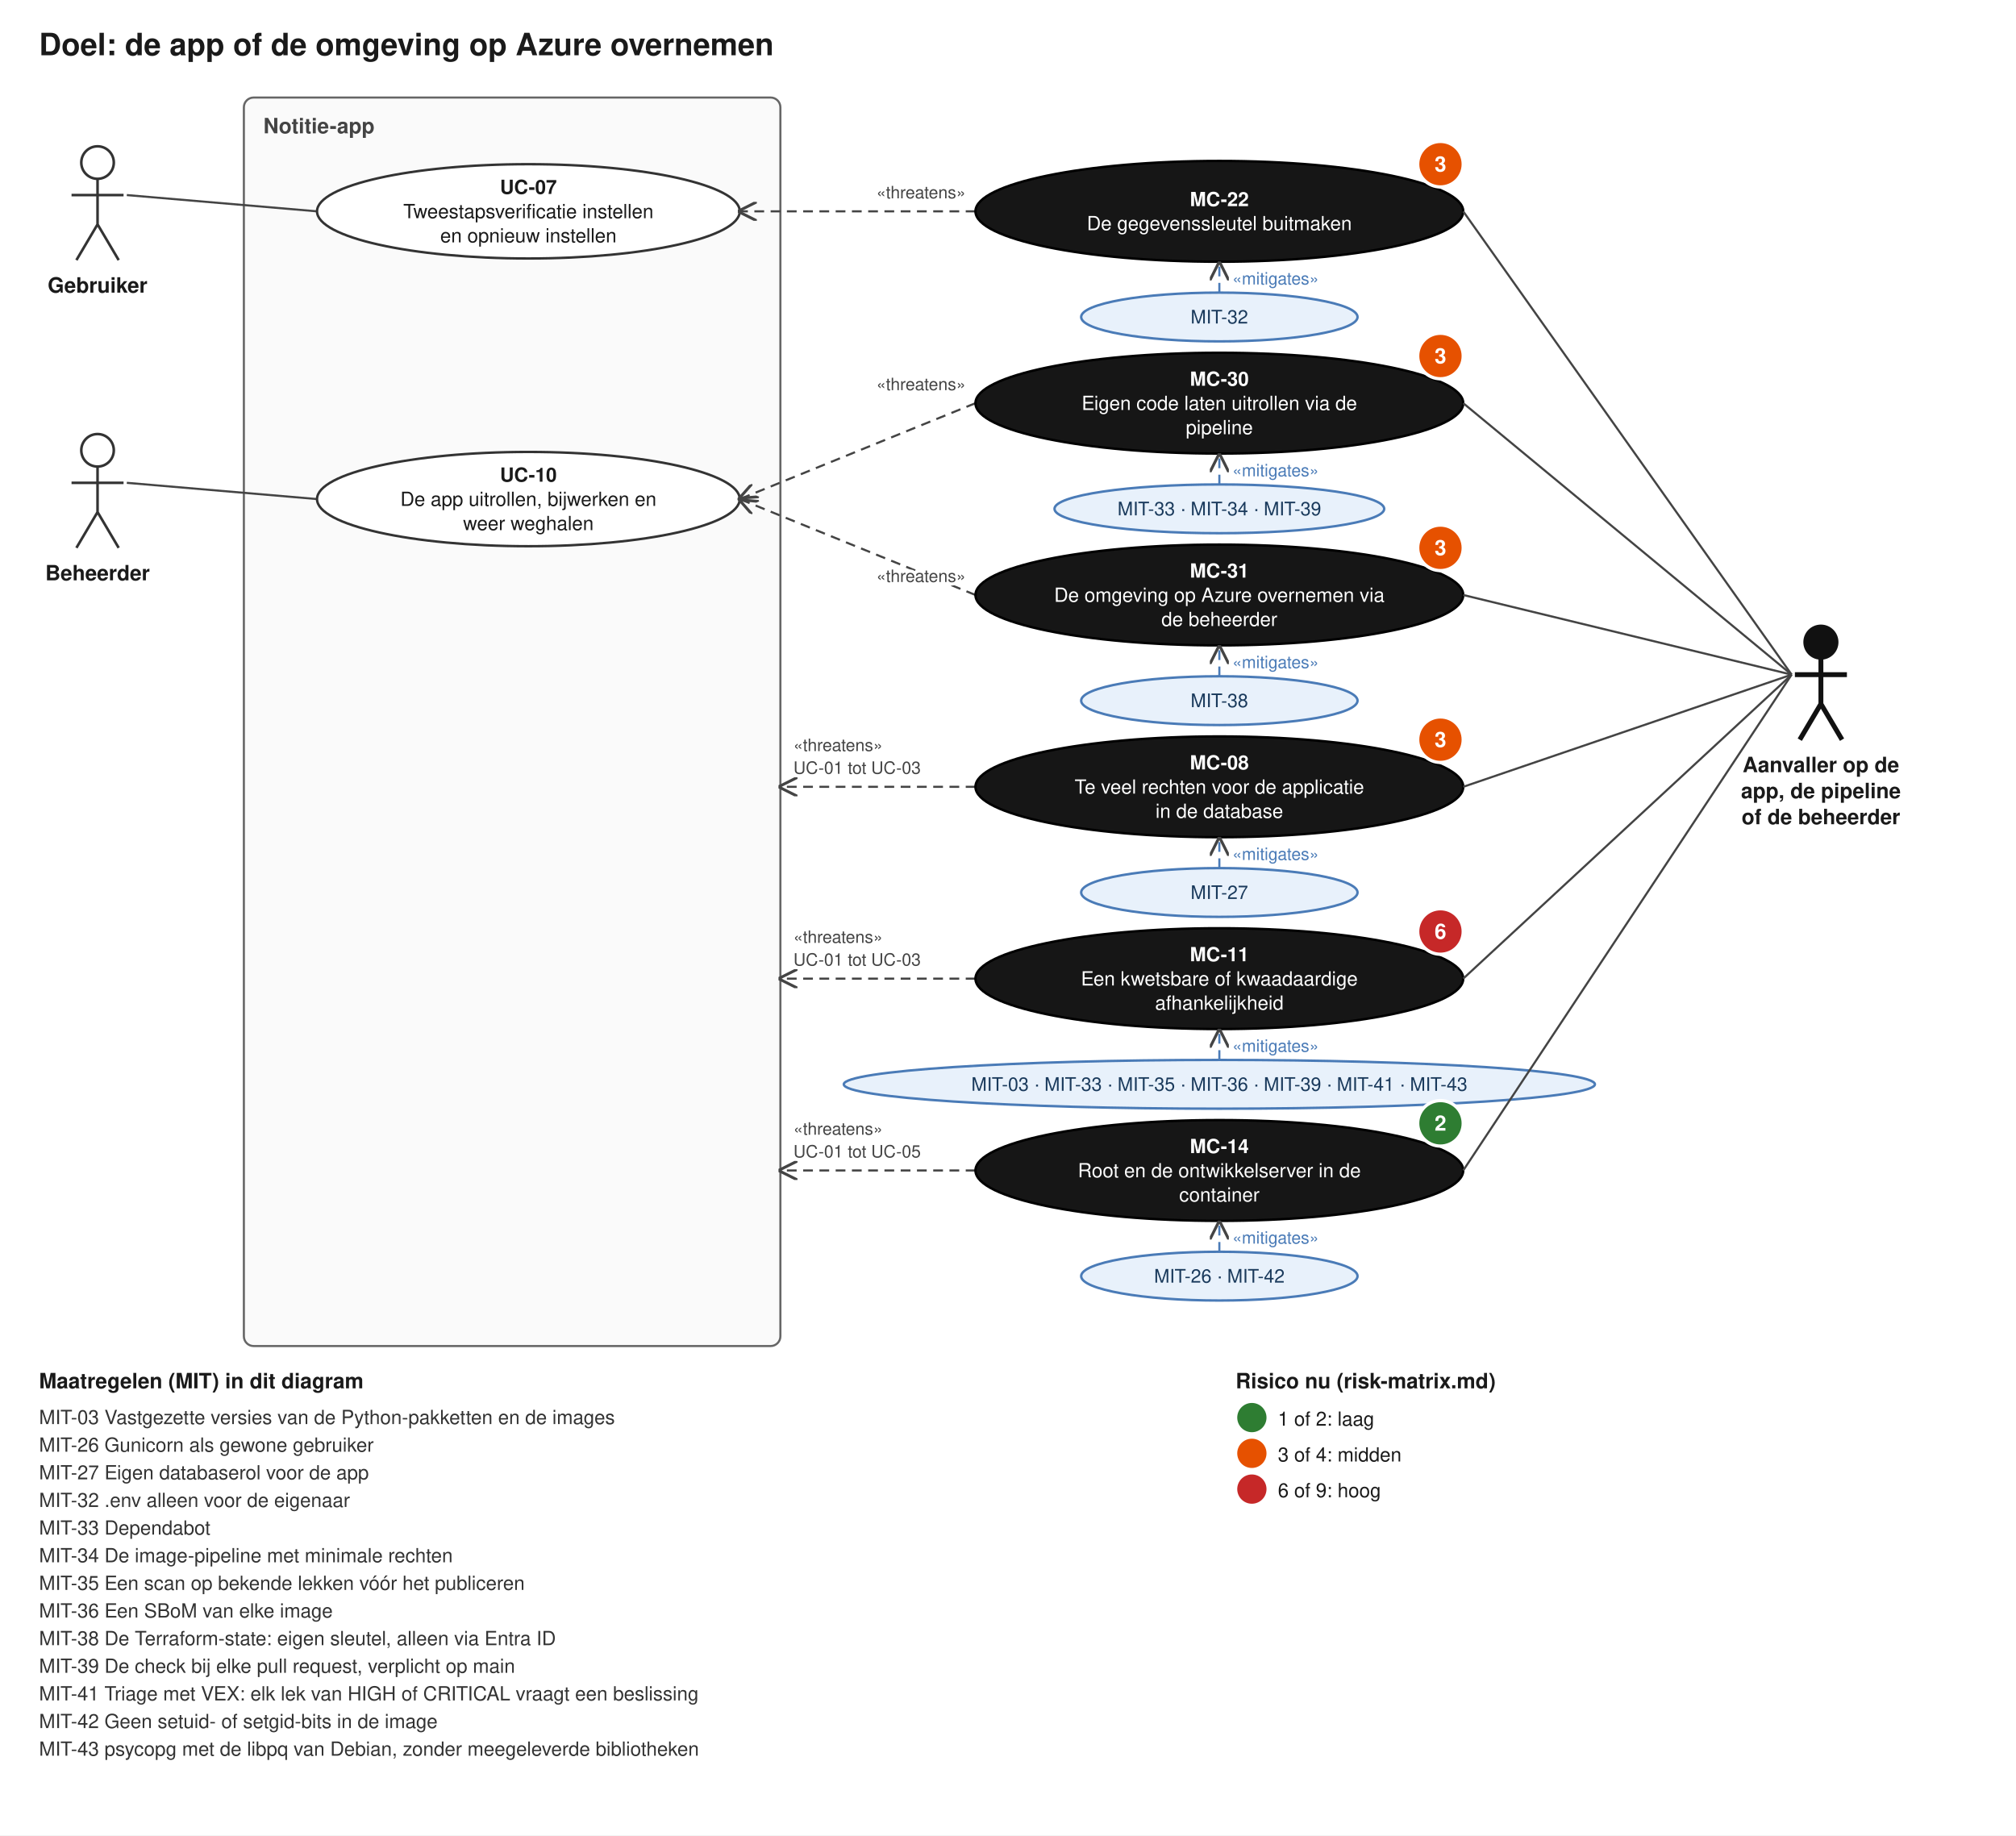
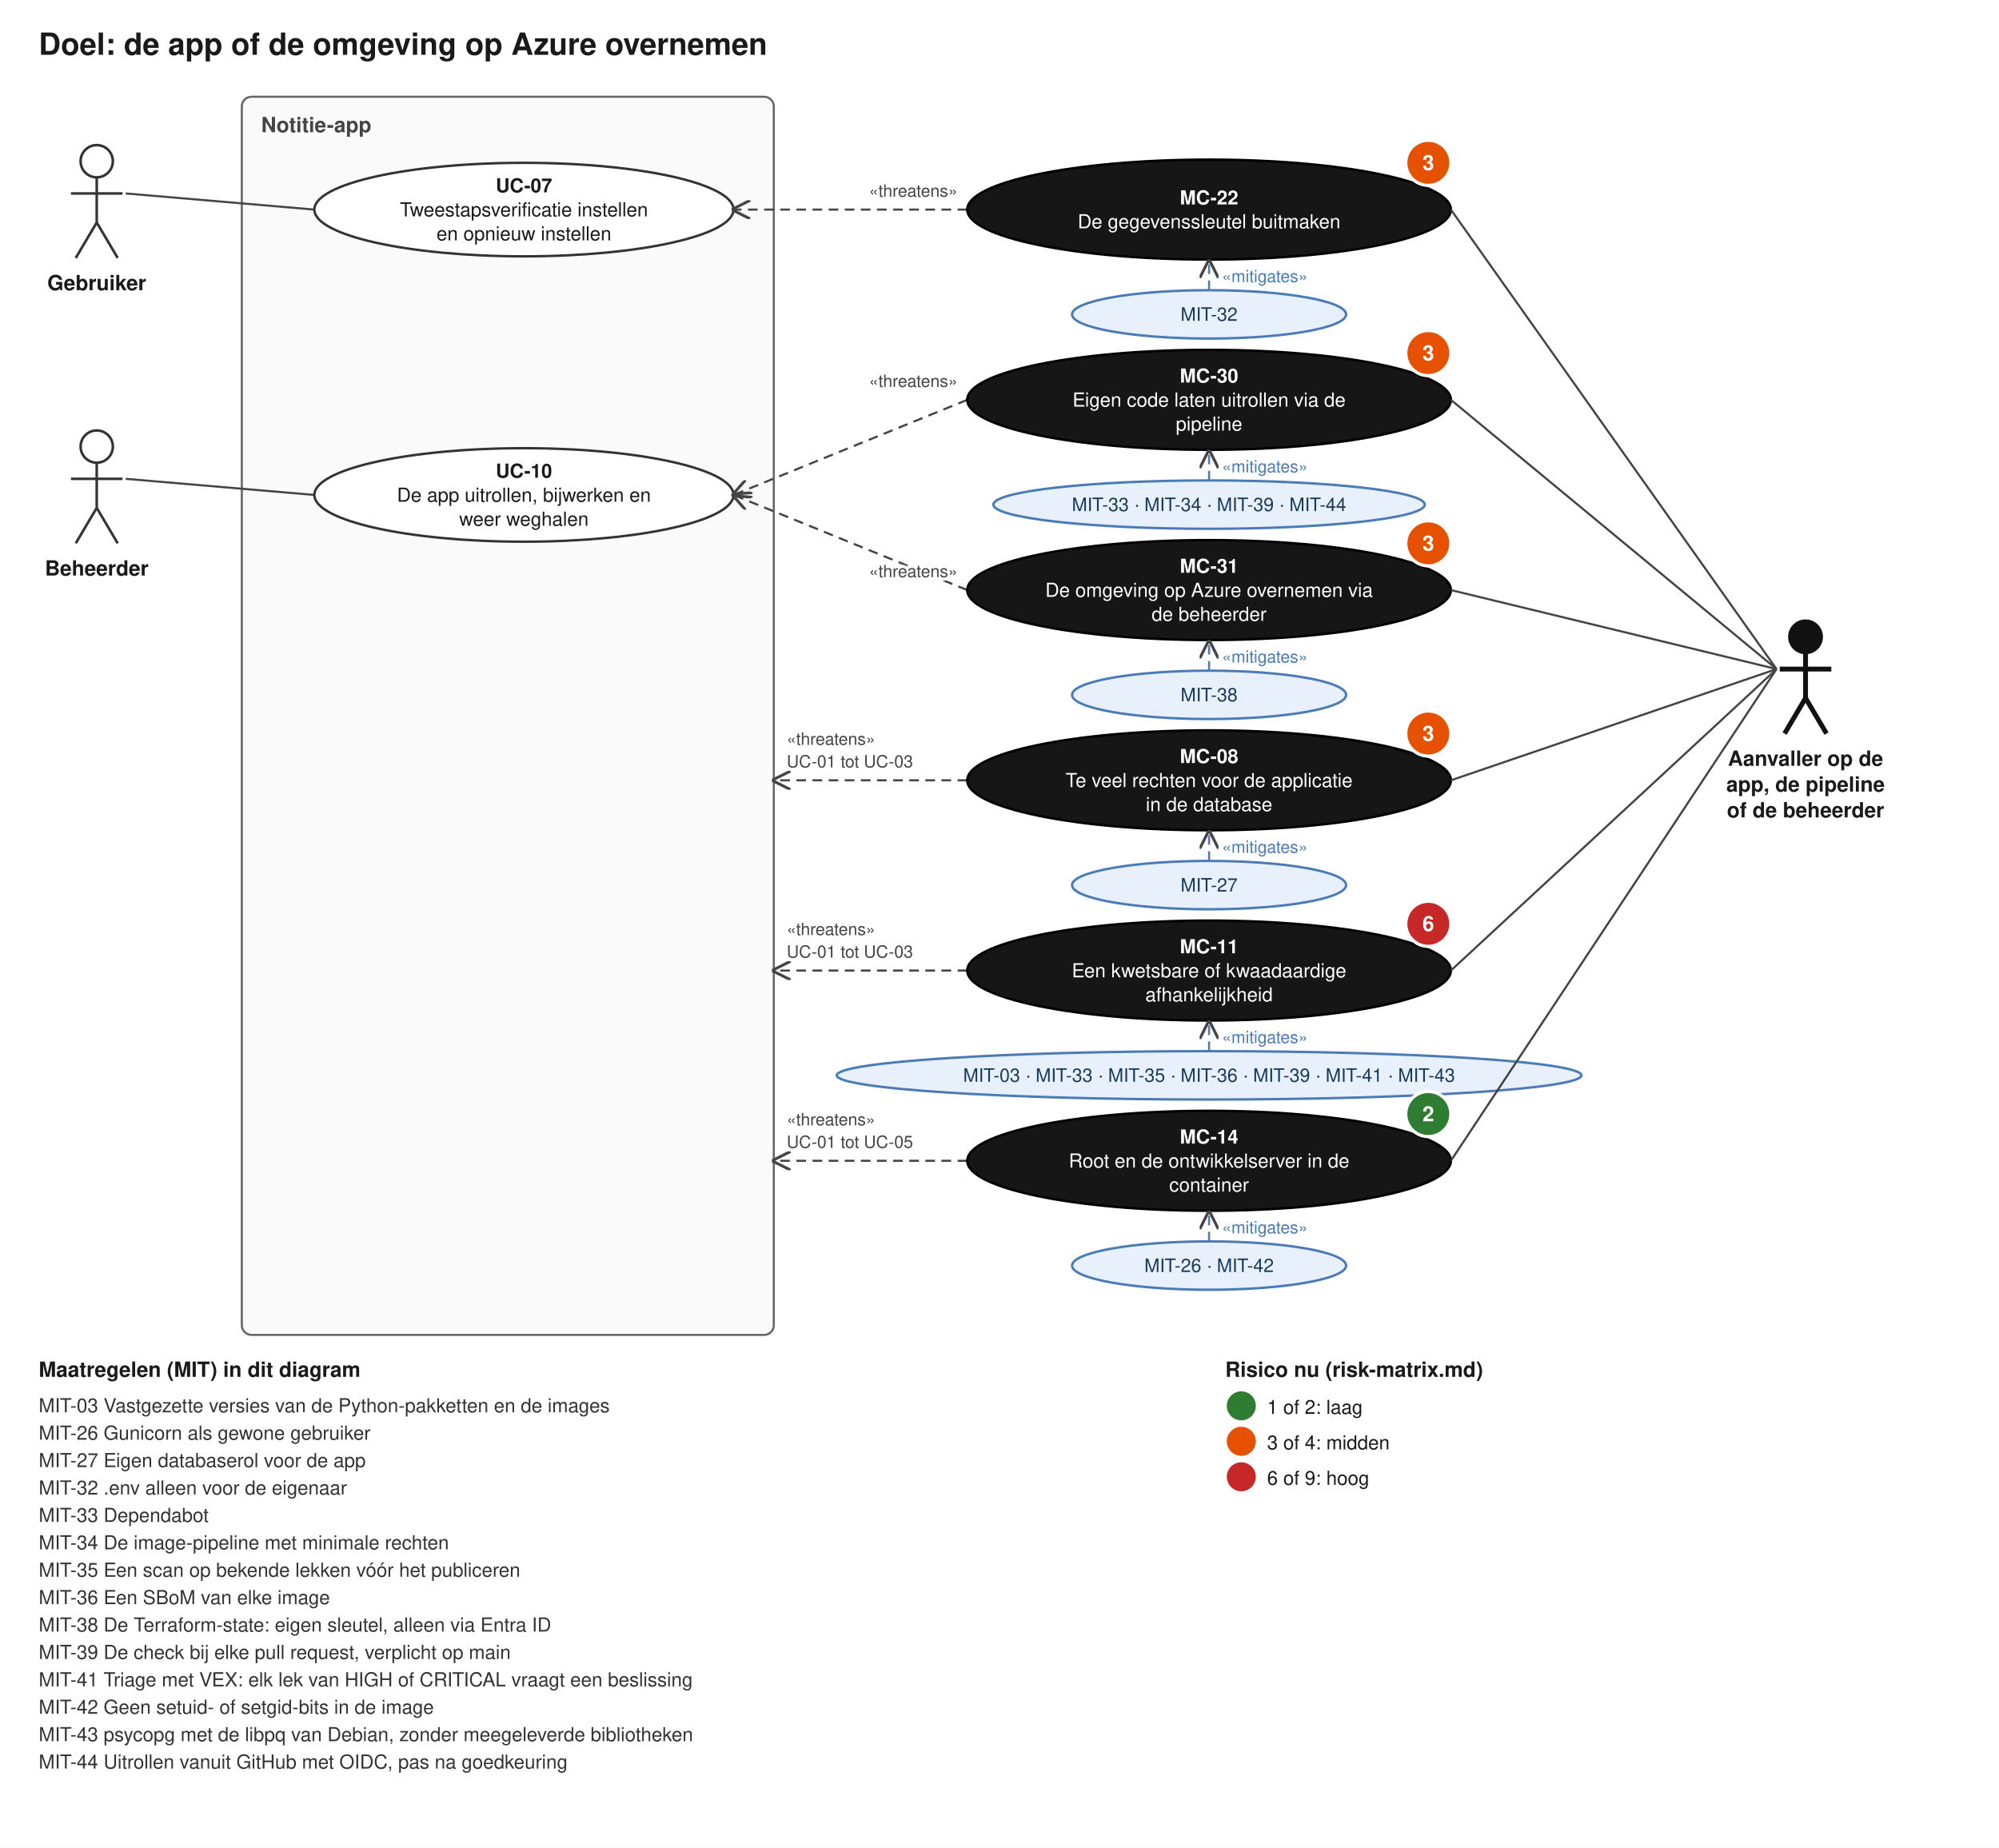
- <svg xmlns="http://www.w3.org/2000/svg" width="1240" height="1129" viewBox="0 0 1240 1129">
+ <svg xmlns="http://www.w3.org/2000/svg" width="1240" height="1146" viewBox="0 0 1240 1146">
  <defs>
    <marker id="open" viewBox="0 0 10 10" refX="9" refY="5" markerWidth="9" markerHeight="9" orient="auto-start-reverse">
      <path d="M0,0 L10,5 L0,10" fill="none" stroke="#444" stroke-width="1.5" />
    </marker>
  </defs>
-   <rect width="1240" height="1129" fill="#ffffff" />
+   <rect width="1240" height="1146" fill="#ffffff" />
  <text x="24.0" y="34.0" font-size="19" font-weight="600" fill="#1a1a1a" text-anchor="start" font-family="Segoe UI, Helvetica, Arial, sans-serif">Doel: de app of de omgeving op Azure overnemen</text>
  <rect x="150" y="60" width="330" height="768" rx="6" fill="#fafafa" stroke="#666" stroke-width="1.3" />
  <text x="162.0" y="82.0" font-size="13" font-weight="600" fill="#444" text-anchor="start" font-family="Segoe UI, Helvetica, Arial, sans-serif">Notitie-app</text>
  <line x1="78.0" y1="120.0" x2="195.0" y2="130.0" stroke="#444" stroke-width="1.3" />
  <circle cx="60" cy="100.0" r="10" fill="#fff" stroke="#333" stroke-width="1.6" />
  <path d="M60,110.0 L60,138.0 M44,120.0 L76,120.0 M60,138.0 L47,160.0 M60,138.0 L73,160.0" fill="none" stroke="#333" stroke-width="1.6" />
  <text x="60.0" y="180.0" font-size="13" font-weight="600" fill="#1a1a1a" text-anchor="middle" font-family="Segoe UI, Helvetica, Arial, sans-serif">Gebruiker</text>
  <line x1="78.0" y1="297.0" x2="195.0" y2="307.0" stroke="#444" stroke-width="1.3" />
  <circle cx="60" cy="277.0" r="10" fill="#fff" stroke="#333" stroke-width="1.6" />
  <path d="M60,287.0 L60,315.0 M44,297.0 L76,297.0 M60,315.0 L47,337.0 M60,315.0 L73,337.0" fill="none" stroke="#333" stroke-width="1.6" />
  <text x="60.0" y="357.0" font-size="13" font-weight="600" fill="#1a1a1a" text-anchor="middle" font-family="Segoe UI, Helvetica, Arial, sans-serif">Beheerder</text>
  <ellipse cx="325.0" cy="130.0" rx="130.0" ry="29.0" fill="#ffffff" stroke="#333" stroke-width="1.5" />
  <text x="325.0" y="119.3" font-size="12" font-weight="600" fill="#1a1a1a" text-anchor="middle" font-family="Segoe UI, Helvetica, Arial, sans-serif">UC-07</text>
  <text x="325.0" y="134.2" font-size="12" font-weight="normal" fill="#1a1a1a" text-anchor="middle" font-family="Segoe UI, Helvetica, Arial, sans-serif">Tweestapsverificatie instellen</text>
  <text x="325.0" y="149.1" font-size="12" font-weight="normal" fill="#1a1a1a" text-anchor="middle" font-family="Segoe UI, Helvetica, Arial, sans-serif">en opnieuw instellen</text>
  <ellipse cx="325.0" cy="307.0" rx="130.0" ry="29.0" fill="#ffffff" stroke="#333" stroke-width="1.5" />
  <text x="325.0" y="296.3" font-size="12" font-weight="600" fill="#1a1a1a" text-anchor="middle" font-family="Segoe UI, Helvetica, Arial, sans-serif">UC-10</text>
  <text x="325.0" y="311.2" font-size="12" font-weight="normal" fill="#1a1a1a" text-anchor="middle" font-family="Segoe UI, Helvetica, Arial, sans-serif">De app uitrollen, bijwerken en</text>
  <text x="325.0" y="326.1" font-size="12" font-weight="normal" fill="#1a1a1a" text-anchor="middle" font-family="Segoe UI, Helvetica, Arial, sans-serif">weer weghalen</text>
  <line x1="600.0" y1="130.0" x2="455.0" y2="130.0" stroke="#444" stroke-width="1.3" stroke-dasharray="6 4" marker-end="url(#open)" />
  <text x="594.0" y="122.0" font-size="10.5" font-weight="normal" fill="#444" text-anchor="end" font-family="Segoe UI, Helvetica, Arial, sans-serif" paint-order="stroke" stroke="#ffffff" stroke-width="4" stroke-linejoin="round">«threatens»</text>
  <ellipse cx="750.0" cy="130.0" rx="150.0" ry="31.0" fill="#161616" stroke="#000" stroke-width="1.5" />
  <text x="750.0" y="126.8" font-size="12" font-weight="600" fill="#ffffff" text-anchor="middle" font-family="Segoe UI, Helvetica, Arial, sans-serif">MC-22</text>
  <text x="750.0" y="141.6" font-size="12" font-weight="normal" fill="#ffffff" text-anchor="middle" font-family="Segoe UI, Helvetica, Arial, sans-serif">De gegevenssleutel buitmaken</text>
  <circle cx="886.0" cy="101.0" r="14" fill="#e65100" stroke="#fff" stroke-width="2" />
  <text x="886.0" y="105.5" font-size="13" font-weight="700" fill="#fff" text-anchor="middle" font-family="Segoe UI, Helvetica, Arial, sans-serif">3</text>
  <ellipse cx="750.0" cy="195.0" rx="85.0" ry="15.0" fill="#e8f1fb" stroke="#4a7bb7" stroke-width="1.5" />
  <text x="750.0" y="199.0" font-size="11.5" font-weight="normal" fill="#1a3a5c" text-anchor="middle" font-family="Segoe UI, Helvetica, Arial, sans-serif">MIT-32</text>
  <line x1="750.0" y1="180.0" x2="750.0" y2="162.0" stroke="#4a7bb7" stroke-width="1.3" stroke-dasharray="6 4" marker-end="url(#open)" />
  <text x="758.0" y="175.0" font-size="10.5" font-weight="normal" fill="#4a7bb7" text-anchor="start" font-family="Segoe UI, Helvetica, Arial, sans-serif" paint-order="stroke" stroke="#ffffff" stroke-width="4" stroke-linejoin="round">«mitigates»</text>
  <line x1="1102.0" y1="415.0" x2="900.0" y2="130.0" stroke="#444" stroke-width="1.3" />
  <line x1="600.0" y1="248.0" x2="455.0" y2="307.0" stroke="#444" stroke-width="1.3" stroke-dasharray="6 4" marker-end="url(#open)" />
  <text x="594.0" y="240.0" font-size="10.5" font-weight="normal" fill="#444" text-anchor="end" font-family="Segoe UI, Helvetica, Arial, sans-serif" paint-order="stroke" stroke="#ffffff" stroke-width="4" stroke-linejoin="round">«threatens»</text>
  <ellipse cx="750.0" cy="248.0" rx="150.0" ry="31.0" fill="#161616" stroke="#000" stroke-width="1.5" />
  <text x="750.0" y="237.3" font-size="12" font-weight="600" fill="#ffffff" text-anchor="middle" font-family="Segoe UI, Helvetica, Arial, sans-serif">MC-30</text>
  <text x="750.0" y="252.2" font-size="12" font-weight="normal" fill="#ffffff" text-anchor="middle" font-family="Segoe UI, Helvetica, Arial, sans-serif">Eigen code laten uitrollen via de</text>
  <text x="750.0" y="267.1" font-size="12" font-weight="normal" fill="#ffffff" text-anchor="middle" font-family="Segoe UI, Helvetica, Arial, sans-serif">pipeline</text>
  <circle cx="886.0" cy="219.0" r="14" fill="#e65100" stroke="#fff" stroke-width="2" />
  <text x="886.0" y="223.5" font-size="13" font-weight="700" fill="#fff" text-anchor="middle" font-family="Segoe UI, Helvetica, Arial, sans-serif">3</text>
-   <ellipse cx="750.0" cy="313.0" rx="101.4" ry="15.0" fill="#e8f1fb" stroke="#4a7bb7" stroke-width="1.5" />
-   <text x="750.0" y="317.0" font-size="11.5" font-weight="normal" fill="#1a3a5c" text-anchor="middle" font-family="Segoe UI, Helvetica, Arial, sans-serif">MIT-33 · MIT-34 · MIT-39</text>
+   <ellipse cx="750.0" cy="313.0" rx="133.8" ry="15.0" fill="#e8f1fb" stroke="#4a7bb7" stroke-width="1.5" />
+   <text x="750.0" y="317.0" font-size="11.5" font-weight="normal" fill="#1a3a5c" text-anchor="middle" font-family="Segoe UI, Helvetica, Arial, sans-serif">MIT-33 · MIT-34 · MIT-39 · MIT-44</text>
  <line x1="750.0" y1="298.0" x2="750.0" y2="280.0" stroke="#4a7bb7" stroke-width="1.3" stroke-dasharray="6 4" marker-end="url(#open)" />
  <text x="758.0" y="293.0" font-size="10.5" font-weight="normal" fill="#4a7bb7" text-anchor="start" font-family="Segoe UI, Helvetica, Arial, sans-serif" paint-order="stroke" stroke="#ffffff" stroke-width="4" stroke-linejoin="round">«mitigates»</text>
  <line x1="1102.0" y1="415.0" x2="900.0" y2="248.0" stroke="#444" stroke-width="1.3" />
  <line x1="600.0" y1="366.0" x2="455.0" y2="307.0" stroke="#444" stroke-width="1.3" stroke-dasharray="6 4" marker-end="url(#open)" />
  <text x="594.0" y="358.0" font-size="10.5" font-weight="normal" fill="#444" text-anchor="end" font-family="Segoe UI, Helvetica, Arial, sans-serif" paint-order="stroke" stroke="#ffffff" stroke-width="4" stroke-linejoin="round">«threatens»</text>
  <ellipse cx="750.0" cy="366.0" rx="150.0" ry="31.0" fill="#161616" stroke="#000" stroke-width="1.5" />
  <text x="750.0" y="355.3" font-size="12" font-weight="600" fill="#ffffff" text-anchor="middle" font-family="Segoe UI, Helvetica, Arial, sans-serif">MC-31</text>
  <text x="750.0" y="370.2" font-size="12" font-weight="normal" fill="#ffffff" text-anchor="middle" font-family="Segoe UI, Helvetica, Arial, sans-serif">De omgeving op Azure overnemen via</text>
  <text x="750.0" y="385.1" font-size="12" font-weight="normal" fill="#ffffff" text-anchor="middle" font-family="Segoe UI, Helvetica, Arial, sans-serif">de beheerder</text>
  <circle cx="886.0" cy="337.0" r="14" fill="#e65100" stroke="#fff" stroke-width="2" />
  <text x="886.0" y="341.5" font-size="13" font-weight="700" fill="#fff" text-anchor="middle" font-family="Segoe UI, Helvetica, Arial, sans-serif">3</text>
  <ellipse cx="750.0" cy="431.0" rx="85.0" ry="15.0" fill="#e8f1fb" stroke="#4a7bb7" stroke-width="1.5" />
  <text x="750.0" y="435.0" font-size="11.5" font-weight="normal" fill="#1a3a5c" text-anchor="middle" font-family="Segoe UI, Helvetica, Arial, sans-serif">MIT-38</text>
  <line x1="750.0" y1="416.0" x2="750.0" y2="398.0" stroke="#4a7bb7" stroke-width="1.3" stroke-dasharray="6 4" marker-end="url(#open)" />
  <text x="758.0" y="411.0" font-size="10.5" font-weight="normal" fill="#4a7bb7" text-anchor="start" font-family="Segoe UI, Helvetica, Arial, sans-serif" paint-order="stroke" stroke="#ffffff" stroke-width="4" stroke-linejoin="round">«mitigates»</text>
  <line x1="1102.0" y1="415.0" x2="900.0" y2="366.0" stroke="#444" stroke-width="1.3" />
  <line x1="600.0" y1="484.0" x2="480.0" y2="484.0" stroke="#444" stroke-width="1.3" stroke-dasharray="6 4" marker-end="url(#open)" />
  <text x="488.0" y="462.0" font-size="10.5" font-weight="normal" fill="#444" text-anchor="start" font-family="Segoe UI, Helvetica, Arial, sans-serif" paint-order="stroke" stroke="#ffffff" stroke-width="4" stroke-linejoin="round">«threatens»</text>
  <text x="488.0" y="476.0" font-size="10.5" font-weight="normal" fill="#444" text-anchor="start" font-family="Segoe UI, Helvetica, Arial, sans-serif" paint-order="stroke" stroke="#ffffff" stroke-width="4" stroke-linejoin="round">UC-01 tot UC-03</text>
  <ellipse cx="750.0" cy="484.0" rx="150.0" ry="31.0" fill="#161616" stroke="#000" stroke-width="1.5" />
  <text x="750.0" y="473.3" font-size="12" font-weight="600" fill="#ffffff" text-anchor="middle" font-family="Segoe UI, Helvetica, Arial, sans-serif">MC-08</text>
  <text x="750.0" y="488.2" font-size="12" font-weight="normal" fill="#ffffff" text-anchor="middle" font-family="Segoe UI, Helvetica, Arial, sans-serif">Te veel rechten voor de applicatie</text>
  <text x="750.0" y="503.1" font-size="12" font-weight="normal" fill="#ffffff" text-anchor="middle" font-family="Segoe UI, Helvetica, Arial, sans-serif">in de database</text>
  <circle cx="886.0" cy="455.0" r="14" fill="#e65100" stroke="#fff" stroke-width="2" />
  <text x="886.0" y="459.5" font-size="13" font-weight="700" fill="#fff" text-anchor="middle" font-family="Segoe UI, Helvetica, Arial, sans-serif">3</text>
  <ellipse cx="750.0" cy="549.0" rx="85.0" ry="15.0" fill="#e8f1fb" stroke="#4a7bb7" stroke-width="1.5" />
  <text x="750.0" y="553.0" font-size="11.5" font-weight="normal" fill="#1a3a5c" text-anchor="middle" font-family="Segoe UI, Helvetica, Arial, sans-serif">MIT-27</text>
  <line x1="750.0" y1="534.0" x2="750.0" y2="516.0" stroke="#4a7bb7" stroke-width="1.3" stroke-dasharray="6 4" marker-end="url(#open)" />
  <text x="758.0" y="529.0" font-size="10.5" font-weight="normal" fill="#4a7bb7" text-anchor="start" font-family="Segoe UI, Helvetica, Arial, sans-serif" paint-order="stroke" stroke="#ffffff" stroke-width="4" stroke-linejoin="round">«mitigates»</text>
  <line x1="1102.0" y1="415.0" x2="900.0" y2="484.0" stroke="#444" stroke-width="1.3" />
  <line x1="600.0" y1="602.0" x2="480.0" y2="602.0" stroke="#444" stroke-width="1.3" stroke-dasharray="6 4" marker-end="url(#open)" />
  <text x="488.0" y="580.0" font-size="10.5" font-weight="normal" fill="#444" text-anchor="start" font-family="Segoe UI, Helvetica, Arial, sans-serif" paint-order="stroke" stroke="#ffffff" stroke-width="4" stroke-linejoin="round">«threatens»</text>
  <text x="488.0" y="594.0" font-size="10.5" font-weight="normal" fill="#444" text-anchor="start" font-family="Segoe UI, Helvetica, Arial, sans-serif" paint-order="stroke" stroke="#ffffff" stroke-width="4" stroke-linejoin="round">UC-01 tot UC-03</text>
  <ellipse cx="750.0" cy="602.0" rx="150.0" ry="31.0" fill="#161616" stroke="#000" stroke-width="1.5" />
  <text x="750.0" y="591.3" font-size="12" font-weight="600" fill="#ffffff" text-anchor="middle" font-family="Segoe UI, Helvetica, Arial, sans-serif">MC-11</text>
  <text x="750.0" y="606.2" font-size="12" font-weight="normal" fill="#ffffff" text-anchor="middle" font-family="Segoe UI, Helvetica, Arial, sans-serif">Een kwetsbare of kwaadaardige</text>
  <text x="750.0" y="621.1" font-size="12" font-weight="normal" fill="#ffffff" text-anchor="middle" font-family="Segoe UI, Helvetica, Arial, sans-serif">afhankelijkheid</text>
  <circle cx="886.0" cy="573.0" r="14" fill="#c62828" stroke="#fff" stroke-width="2" />
  <text x="886.0" y="577.5" font-size="13" font-weight="700" fill="#fff" text-anchor="middle" font-family="Segoe UI, Helvetica, Arial, sans-serif">6</text>
  <ellipse cx="750.0" cy="667.0" rx="231.0" ry="15.0" fill="#e8f1fb" stroke="#4a7bb7" stroke-width="1.5" />
  <text x="750.0" y="671.0" font-size="11.5" font-weight="normal" fill="#1a3a5c" text-anchor="middle" font-family="Segoe UI, Helvetica, Arial, sans-serif">MIT-03 · MIT-33 · MIT-35 · MIT-36 · MIT-39 · MIT-41 · MIT-43</text>
  <line x1="750.0" y1="652.0" x2="750.0" y2="634.0" stroke="#4a7bb7" stroke-width="1.3" stroke-dasharray="6 4" marker-end="url(#open)" />
  <text x="758.0" y="647.0" font-size="10.5" font-weight="normal" fill="#4a7bb7" text-anchor="start" font-family="Segoe UI, Helvetica, Arial, sans-serif" paint-order="stroke" stroke="#ffffff" stroke-width="4" stroke-linejoin="round">«mitigates»</text>
  <line x1="1102.0" y1="415.0" x2="900.0" y2="602.0" stroke="#444" stroke-width="1.3" />
  <line x1="600.0" y1="720.0" x2="480.0" y2="720.0" stroke="#444" stroke-width="1.3" stroke-dasharray="6 4" marker-end="url(#open)" />
  <text x="488.0" y="698.0" font-size="10.5" font-weight="normal" fill="#444" text-anchor="start" font-family="Segoe UI, Helvetica, Arial, sans-serif" paint-order="stroke" stroke="#ffffff" stroke-width="4" stroke-linejoin="round">«threatens»</text>
  <text x="488.0" y="712.0" font-size="10.5" font-weight="normal" fill="#444" text-anchor="start" font-family="Segoe UI, Helvetica, Arial, sans-serif" paint-order="stroke" stroke="#ffffff" stroke-width="4" stroke-linejoin="round">UC-01 tot UC-05</text>
  <ellipse cx="750.0" cy="720.0" rx="150.0" ry="31.0" fill="#161616" stroke="#000" stroke-width="1.5" />
  <text x="750.0" y="709.3" font-size="12" font-weight="600" fill="#ffffff" text-anchor="middle" font-family="Segoe UI, Helvetica, Arial, sans-serif">MC-14</text>
  <text x="750.0" y="724.2" font-size="12" font-weight="normal" fill="#ffffff" text-anchor="middle" font-family="Segoe UI, Helvetica, Arial, sans-serif">Root en de ontwikkelserver in de</text>
  <text x="750.0" y="739.1" font-size="12" font-weight="normal" fill="#ffffff" text-anchor="middle" font-family="Segoe UI, Helvetica, Arial, sans-serif">container</text>
  <circle cx="886.0" cy="691.0" r="14" fill="#2e7d32" stroke="#fff" stroke-width="2" />
  <text x="886.0" y="695.5" font-size="13" font-weight="700" fill="#fff" text-anchor="middle" font-family="Segoe UI, Helvetica, Arial, sans-serif">2</text>
  <ellipse cx="750.0" cy="785.0" rx="85.0" ry="15.0" fill="#e8f1fb" stroke="#4a7bb7" stroke-width="1.5" />
  <text x="750.0" y="789.0" font-size="11.5" font-weight="normal" fill="#1a3a5c" text-anchor="middle" font-family="Segoe UI, Helvetica, Arial, sans-serif">MIT-26 · MIT-42</text>
  <line x1="750.0" y1="770.0" x2="750.0" y2="752.0" stroke="#4a7bb7" stroke-width="1.3" stroke-dasharray="6 4" marker-end="url(#open)" />
  <text x="758.0" y="765.0" font-size="10.5" font-weight="normal" fill="#4a7bb7" text-anchor="start" font-family="Segoe UI, Helvetica, Arial, sans-serif" paint-order="stroke" stroke="#ffffff" stroke-width="4" stroke-linejoin="round">«mitigates»</text>
  <line x1="1102.0" y1="415.0" x2="900.0" y2="720.0" stroke="#444" stroke-width="1.3" />
  <circle cx="1120" cy="395.0" r="10" fill="#111" stroke="#111" stroke-width="1.6" />
  <path d="M1120,405.0 L1120,433.0 M1104,415.0 L1136,415.0 M1120,433.0 L1107,455.0 M1120,433.0 L1133,455.0" fill="none" stroke="#111" stroke-width="3" />
  <text x="1120.0" y="475.0" font-size="13" font-weight="600" fill="#1a1a1a" text-anchor="middle" font-family="Segoe UI, Helvetica, Arial, sans-serif">Aanvaller op de</text>
  <text x="1120.0" y="491.0" font-size="13" font-weight="600" fill="#1a1a1a" text-anchor="middle" font-family="Segoe UI, Helvetica, Arial, sans-serif">app, de pipeline</text>
  <text x="1120.0" y="507.0" font-size="13" font-weight="600" fill="#1a1a1a" text-anchor="middle" font-family="Segoe UI, Helvetica, Arial, sans-serif">of de beheerder</text>
  <text x="24.0" y="854.0" font-size="13" font-weight="600" fill="#1a1a1a" text-anchor="start" font-family="Segoe UI, Helvetica, Arial, sans-serif">Maatregelen (MIT) in dit diagram</text>
  <text x="24.0" y="876.0" font-size="12" font-weight="normal" fill="#333" text-anchor="start" font-family="Segoe UI, Helvetica, Arial, sans-serif">MIT-03  Vastgezette versies van de Python-pakketten en de images</text>
  <text x="24.0" y="893.0" font-size="12" font-weight="normal" fill="#333" text-anchor="start" font-family="Segoe UI, Helvetica, Arial, sans-serif">MIT-26  Gunicorn als gewone gebruiker</text>
  <text x="24.0" y="910.0" font-size="12" font-weight="normal" fill="#333" text-anchor="start" font-family="Segoe UI, Helvetica, Arial, sans-serif">MIT-27  Eigen databaserol voor de app</text>
  <text x="24.0" y="927.0" font-size="12" font-weight="normal" fill="#333" text-anchor="start" font-family="Segoe UI, Helvetica, Arial, sans-serif">MIT-32  .env alleen voor de eigenaar</text>
  <text x="24.0" y="944.0" font-size="12" font-weight="normal" fill="#333" text-anchor="start" font-family="Segoe UI, Helvetica, Arial, sans-serif">MIT-33  Dependabot</text>
  <text x="24.0" y="961.0" font-size="12" font-weight="normal" fill="#333" text-anchor="start" font-family="Segoe UI, Helvetica, Arial, sans-serif">MIT-34  De image-pipeline met minimale rechten</text>
  <text x="24.0" y="978.0" font-size="12" font-weight="normal" fill="#333" text-anchor="start" font-family="Segoe UI, Helvetica, Arial, sans-serif">MIT-35  Een scan op bekende lekken vóór het publiceren</text>
  <text x="24.0" y="995.0" font-size="12" font-weight="normal" fill="#333" text-anchor="start" font-family="Segoe UI, Helvetica, Arial, sans-serif">MIT-36  Een SBoM van elke image</text>
  <text x="24.0" y="1012.0" font-size="12" font-weight="normal" fill="#333" text-anchor="start" font-family="Segoe UI, Helvetica, Arial, sans-serif">MIT-38  De Terraform-state: eigen sleutel, alleen via Entra ID</text>
  <text x="24.0" y="1029.0" font-size="12" font-weight="normal" fill="#333" text-anchor="start" font-family="Segoe UI, Helvetica, Arial, sans-serif">MIT-39  De check bij elke pull request, verplicht op main</text>
  <text x="24.0" y="1046.0" font-size="12" font-weight="normal" fill="#333" text-anchor="start" font-family="Segoe UI, Helvetica, Arial, sans-serif">MIT-41  Triage met VEX: elk lek van HIGH of CRITICAL vraagt een beslissing</text>
  <text x="24.0" y="1063.0" font-size="12" font-weight="normal" fill="#333" text-anchor="start" font-family="Segoe UI, Helvetica, Arial, sans-serif">MIT-42  Geen setuid- of setgid-bits in de image</text>
  <text x="24.0" y="1080.0" font-size="12" font-weight="normal" fill="#333" text-anchor="start" font-family="Segoe UI, Helvetica, Arial, sans-serif">MIT-43  psycopg met de libpq van Debian, zonder meegeleverde bibliotheken</text>
+   <text x="24.0" y="1097.0" font-size="12" font-weight="normal" fill="#333" text-anchor="start" font-family="Segoe UI, Helvetica, Arial, sans-serif">MIT-44  Uitrollen vanuit GitHub met OIDC, pas na goedkeuring</text>
  <text x="760.0" y="854.0" font-size="13" font-weight="600" fill="#1a1a1a" text-anchor="start" font-family="Segoe UI, Helvetica, Arial, sans-serif">Risico nu (risk-matrix.md)</text>
  <circle cx="770" cy="872" r="9" fill="#2e7d32" />
  <text x="786.0" y="877.0" font-size="12" font-weight="normal" fill="#1a1a1a" text-anchor="start" font-family="Segoe UI, Helvetica, Arial, sans-serif">1 of 2: laag</text>
  <circle cx="770" cy="894" r="9" fill="#e65100" />
  <text x="786.0" y="899.0" font-size="12" font-weight="normal" fill="#1a1a1a" text-anchor="start" font-family="Segoe UI, Helvetica, Arial, sans-serif">3 of 4: midden</text>
  <circle cx="770" cy="916" r="9" fill="#c62828" />
  <text x="786.0" y="921.0" font-size="12" font-weight="normal" fill="#1a1a1a" text-anchor="start" font-family="Segoe UI, Helvetica, Arial, sans-serif">6 of 9: hoog</text>
</svg>
